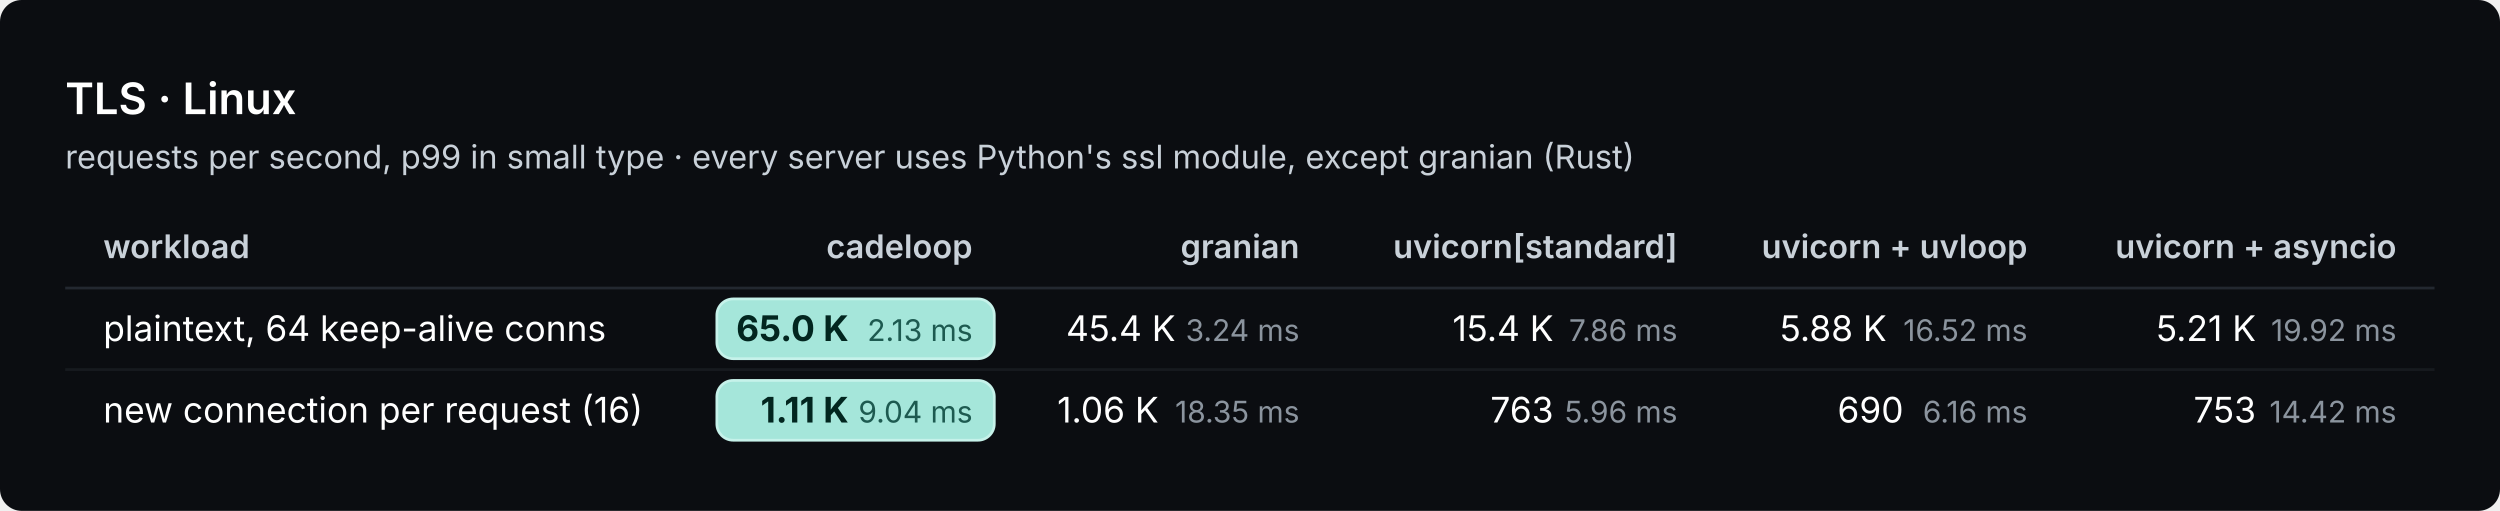
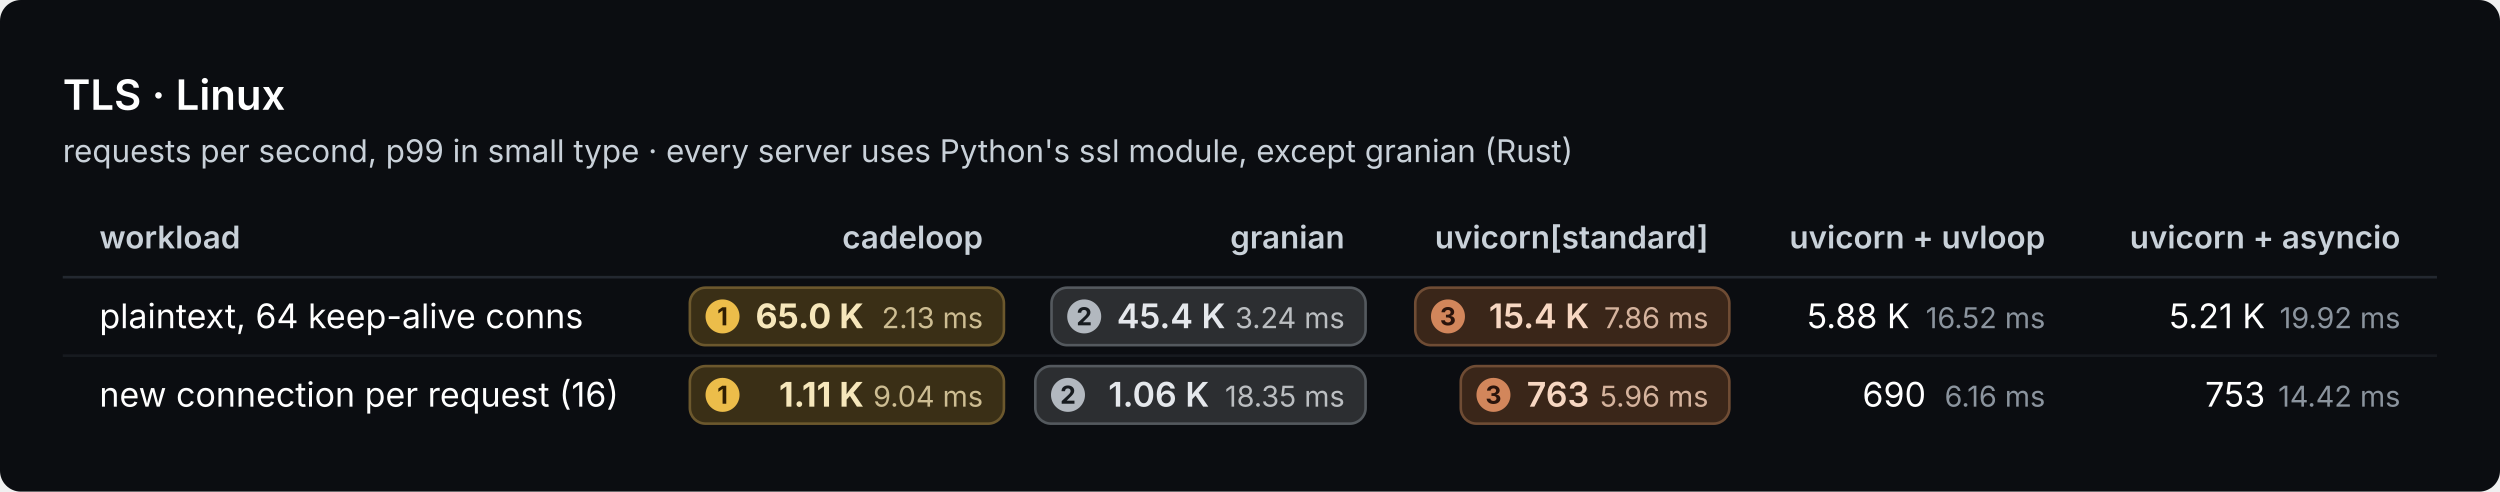
- <svg xmlns="http://www.w3.org/2000/svg" viewBox="0 0 920 188" width="920" height="188" font-family="system-ui, -apple-system, 'Segoe UI', sans-serif">
-   <rect width="920" height="188" fill="#0B0D11" rx="8" />
+ <svg xmlns="http://www.w3.org/2000/svg" viewBox="0 0 956 188" width="956" height="188" font-family="system-ui, -apple-system, 'Segoe UI', sans-serif">
+   <rect width="956" height="188" fill="#0B0D11" rx="8" />
  <text x="24" y="42" font-size="16" font-weight="600" fill="#ffffff">TLS · Linux</text>
  <text x="24" y="62" font-size="12" fill="#c9d1d9">requests per second, p99 in small type · every server uses Python's ssl module, except granian (Rust)</text>
  <text x="38.0" y="95.0" font-size="12" font-weight="600" fill="#c9d1d9">workload</text>
-   <text x="357.9" y="95.0" font-size="12" font-weight="600" text-anchor="end" fill="#c9d1d9">cadeloop</text>
-   <text x="478.2" y="95.0" font-size="12" font-weight="600" text-anchor="end" fill="#c9d1d9">granian</text>
-   <text x="617.3" y="95.0" font-size="12" font-weight="600" text-anchor="end" fill="#c9d1d9">uvicorn[standard]</text>
-   <text x="746.1" y="95.0" font-size="12" font-weight="600" text-anchor="end" fill="#c9d1d9">uvicorn + uvloop</text>
-   <text x="881.9" y="95.0" font-size="12" font-weight="600" text-anchor="end" fill="#c9d1d9">uvicorn + asyncio</text>
-   <line x1="24" y1="106.0" x2="895.9" y2="106.0" stroke="#232830" stroke-width="1" />
+   <text x="375.9" y="95.0" font-size="12" font-weight="600" text-anchor="end" fill="#c9d1d9">cadeloop</text>
+   <text x="514.2" y="95.0" font-size="12" font-weight="600" text-anchor="end" fill="#c9d1d9">granian</text>
+   <text x="653.3" y="95.0" font-size="12" font-weight="600" text-anchor="end" fill="#c9d1d9">uvicorn[standard]</text>
+   <text x="782.1" y="95.0" font-size="12" font-weight="600" text-anchor="end" fill="#c9d1d9">uvicorn + uvloop</text>
+   <text x="917.9" y="95.0" font-size="12" font-weight="600" text-anchor="end" fill="#c9d1d9">uvicorn + asyncio</text>
+   <line x1="24" y1="106.0" x2="931.9" y2="106.0" stroke="#232830" stroke-width="1" />
  <text x="38.0" y="125.5" font-size="13" fill="#ffffff">plaintext, 64 keep-alive conns</text>
-   <rect x="263.8" y="110.0" width="102.1" height="22" rx="6" fill="#a5e6da" stroke="#c6f2ea" stroke-width="1" />
-   <text x="357.9" y="125.5" font-size="11" text-anchor="end" fill="#1d5a50">2.13 ms</text>
-   <text x="312.3" y="125.5" font-size="13" text-anchor="end" font-weight="700" fill="#02261f">65.0 K</text>
-   <text x="478.2" y="125.5" font-size="11" text-anchor="end" fill="#8b949e">3.24 ms</text>
-   <text x="432.6" y="125.5" font-size="13" text-anchor="end" fill="#ffffff">45.4 K</text>
-   <text x="617.3" y="125.5" font-size="11" text-anchor="end" fill="#8b949e">7.86 ms</text>
-   <text x="571.7" y="125.5" font-size="13" text-anchor="end" fill="#ffffff">15.4 K</text>
-   <text x="746.1" y="125.5" font-size="11" text-anchor="end" fill="#8b949e">16.52 ms</text>
-   <text x="694.3" y="125.5" font-size="13" text-anchor="end" fill="#ffffff">5.88 K</text>
-   <text x="881.9" y="125.5" font-size="11" text-anchor="end" fill="#8b949e">19.92 ms</text>
-   <text x="830.2" y="125.5" font-size="13" text-anchor="end" fill="#ffffff">5.21 K</text>
-   <line x1="24" y1="136.0" x2="895.9" y2="136.0" stroke="#171A1F" stroke-width="1" />
+   <rect x="263.8" y="110.0" width="120.1" height="22" rx="6" fill="#3a2f16" stroke="#6c582d" stroke-width="1" />
+   <circle cx="276.3" cy="121.0" r="6.5" fill="#ecbd4a" />
+   <text x="276.3" y="124.4" font-size="9.5" font-weight="700" text-anchor="middle" fill="#2f1e02">1</text>
+   <text x="375.9" y="125.5" font-size="11" text-anchor="end" fill="#cdbd92">2.13 ms</text>
+   <text x="330.3" y="125.5" font-size="13" text-anchor="end" font-weight="700" fill="#f6e7bb">65.0 K</text>
+   <rect x="402.1" y="110.0" width="120.1" height="22" rx="6" fill="#2c2e31" stroke="#54595e" stroke-width="1" />
+   <circle cx="414.6" cy="121.0" r="6.5" fill="#b2b8bf" />
+   <text x="414.6" y="124.4" font-size="9.5" font-weight="700" text-anchor="middle" fill="#171b1f">2</text>
+   <text x="514.2" y="125.5" font-size="11" text-anchor="end" fill="#bbbec1">3.24 ms</text>
+   <text x="468.6" y="125.5" font-size="13" text-anchor="end" font-weight="600" fill="#e5e8ec">45.4 K</text>
+   <rect x="541.2" y="110.0" width="120.1" height="22" rx="6" fill="#3a2619" stroke="#6f4c34" stroke-width="1" />
+   <circle cx="553.7" cy="121.0" r="6.5" fill="#d2865b" />
+   <text x="553.7" y="124.4" font-size="9.5" font-weight="700" text-anchor="middle" fill="#2a140c">3</text>
+   <text x="653.3" y="125.5" font-size="11" text-anchor="end" fill="#d5b39d">7.86 ms</text>
+   <text x="607.7" y="125.5" font-size="13" text-anchor="end" font-weight="600" fill="#f7d7c2">15.4 K</text>
+   <text x="782.1" y="125.5" font-size="11" text-anchor="end" fill="#8b949e">16.52 ms</text>
+   <text x="730.3" y="125.5" font-size="13" text-anchor="end" fill="#ffffff">5.88 K</text>
+   <text x="917.9" y="125.5" font-size="11" text-anchor="end" fill="#8b949e">19.92 ms</text>
+   <text x="866.2" y="125.5" font-size="13" text-anchor="end" fill="#ffffff">5.21 K</text>
+   <line x1="24" y1="136.0" x2="931.9" y2="136.0" stroke="#171A1F" stroke-width="1" />
  <text x="38.0" y="155.5" font-size="13" fill="#ffffff">new connection per request (16)</text>
-   <rect x="263.8" y="140.0" width="102.1" height="22" rx="6" fill="#a5e6da" stroke="#c6f2ea" stroke-width="1" />
-   <text x="357.9" y="155.5" font-size="11" text-anchor="end" fill="#1d5a50">9.04 ms</text>
-   <text x="312.3" y="155.5" font-size="13" text-anchor="end" font-weight="700" fill="#02261f">1.11 K</text>
-   <text x="478.2" y="155.5" font-size="11" text-anchor="end" fill="#8b949e">18.35 ms</text>
-   <text x="426.4" y="155.5" font-size="13" text-anchor="end" fill="#ffffff">1.06 K</text>
-   <text x="617.3" y="155.5" font-size="11" text-anchor="end" fill="#8b949e">5.96 ms</text>
-   <text x="571.7" y="155.5" font-size="13" text-anchor="end" fill="#ffffff">763</text>
-   <text x="746.1" y="155.5" font-size="11" text-anchor="end" fill="#8b949e">6.16 ms</text>
-   <text x="700.5" y="155.5" font-size="13" text-anchor="end" fill="#ffffff">690</text>
-   <text x="881.9" y="155.5" font-size="11" text-anchor="end" fill="#8b949e">14.42 ms</text>
-   <text x="830.2" y="155.5" font-size="13" text-anchor="end" fill="#ffffff">753</text>
+   <rect x="263.8" y="140.0" width="120.1" height="22" rx="6" fill="#3a2f16" stroke="#6c582d" stroke-width="1" />
+   <circle cx="276.3" cy="151.0" r="6.5" fill="#ecbd4a" />
+   <text x="276.3" y="154.4" font-size="9.5" font-weight="700" text-anchor="middle" fill="#2f1e02">1</text>
+   <text x="375.9" y="155.5" font-size="11" text-anchor="end" fill="#cdbd92">9.04 ms</text>
+   <text x="330.3" y="155.5" font-size="13" text-anchor="end" font-weight="700" fill="#f6e7bb">1.11 K</text>
+   <rect x="395.9" y="140.0" width="126.3" height="22" rx="6" fill="#2c2e31" stroke="#54595e" stroke-width="1" />
+   <circle cx="408.4" cy="151.0" r="6.5" fill="#b2b8bf" />
+   <text x="408.4" y="154.4" font-size="9.5" font-weight="700" text-anchor="middle" fill="#171b1f">2</text>
+   <text x="514.2" y="155.5" font-size="11" text-anchor="end" fill="#bbbec1">18.35 ms</text>
+   <text x="462.4" y="155.5" font-size="13" text-anchor="end" font-weight="600" fill="#e5e8ec">1.06 K</text>
+   <rect x="558.6" y="140.0" width="102.7" height="22" rx="6" fill="#3a2619" stroke="#6f4c34" stroke-width="1" />
+   <circle cx="571.1" cy="151.0" r="6.5" fill="#d2865b" />
+   <text x="571.1" y="154.4" font-size="9.5" font-weight="700" text-anchor="middle" fill="#2a140c">3</text>
+   <text x="653.3" y="155.5" font-size="11" text-anchor="end" fill="#d5b39d">5.96 ms</text>
+   <text x="607.7" y="155.5" font-size="13" text-anchor="end" font-weight="600" fill="#f7d7c2">763</text>
+   <text x="782.1" y="155.5" font-size="11" text-anchor="end" fill="#8b949e">6.16 ms</text>
+   <text x="736.5" y="155.5" font-size="13" text-anchor="end" fill="#ffffff">690</text>
+   <text x="917.9" y="155.5" font-size="11" text-anchor="end" fill="#8b949e">14.42 ms</text>
+   <text x="866.2" y="155.5" font-size="13" text-anchor="end" fill="#ffffff">753</text>
</svg>
